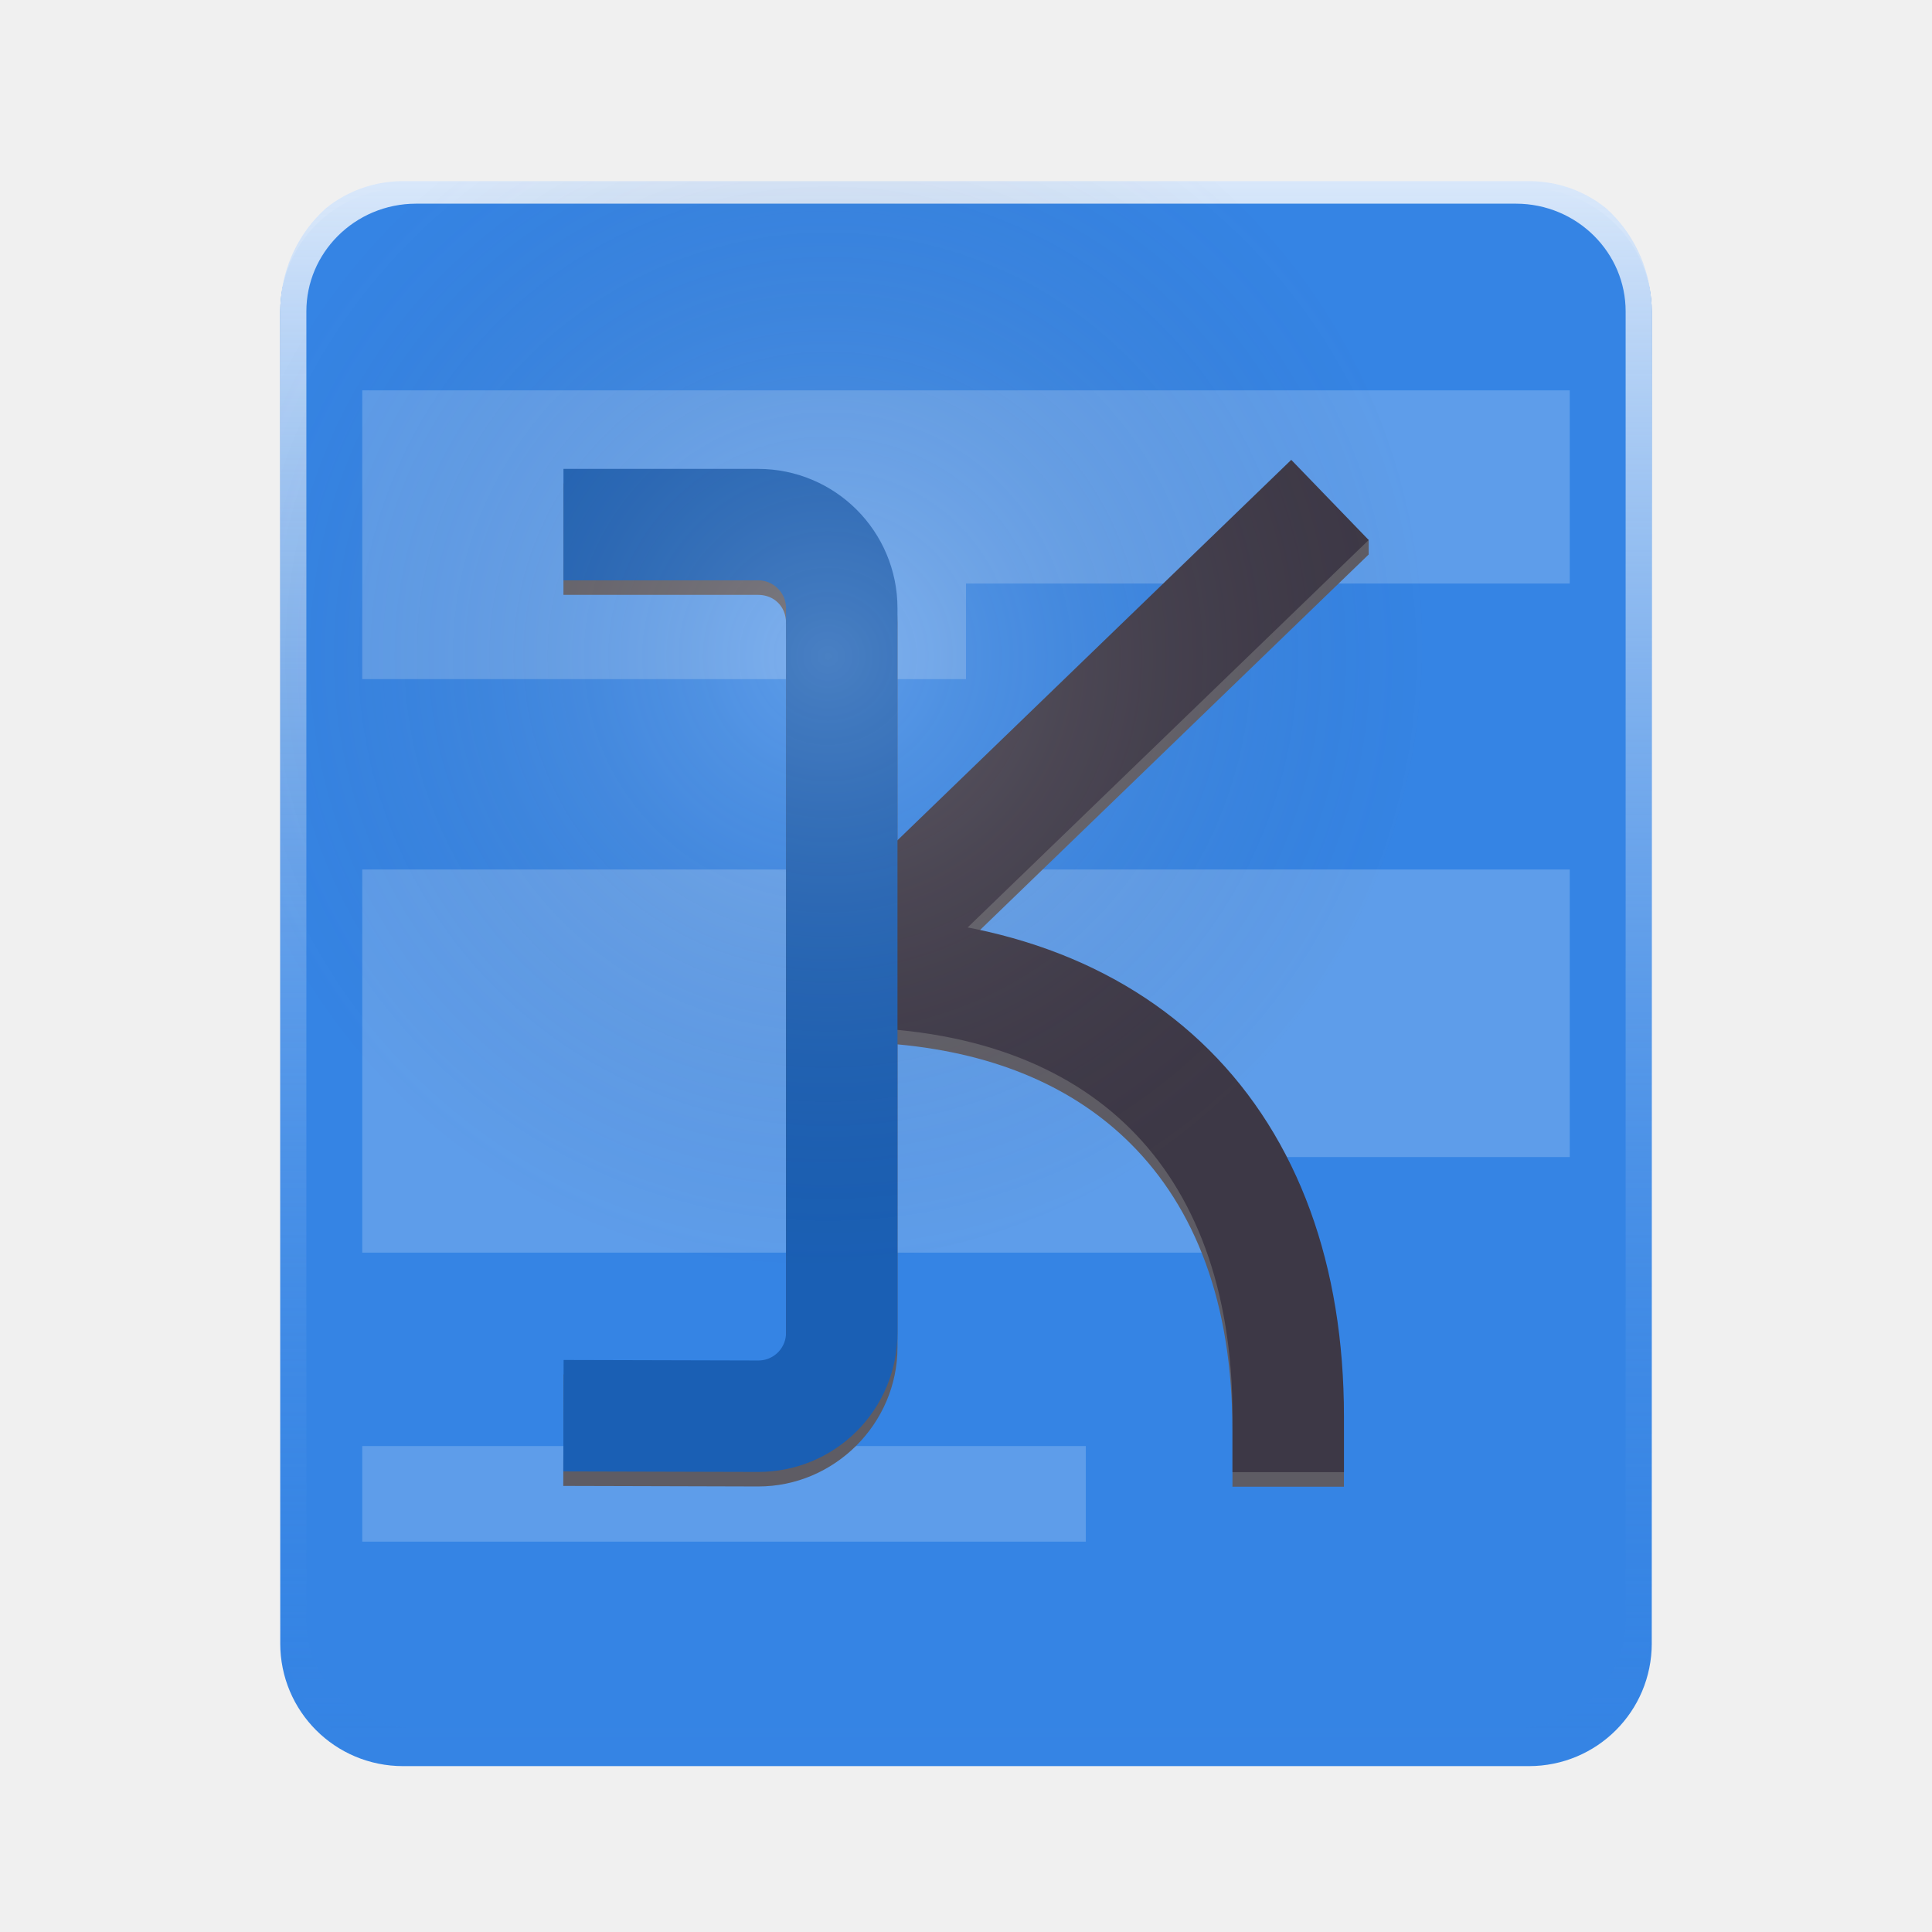
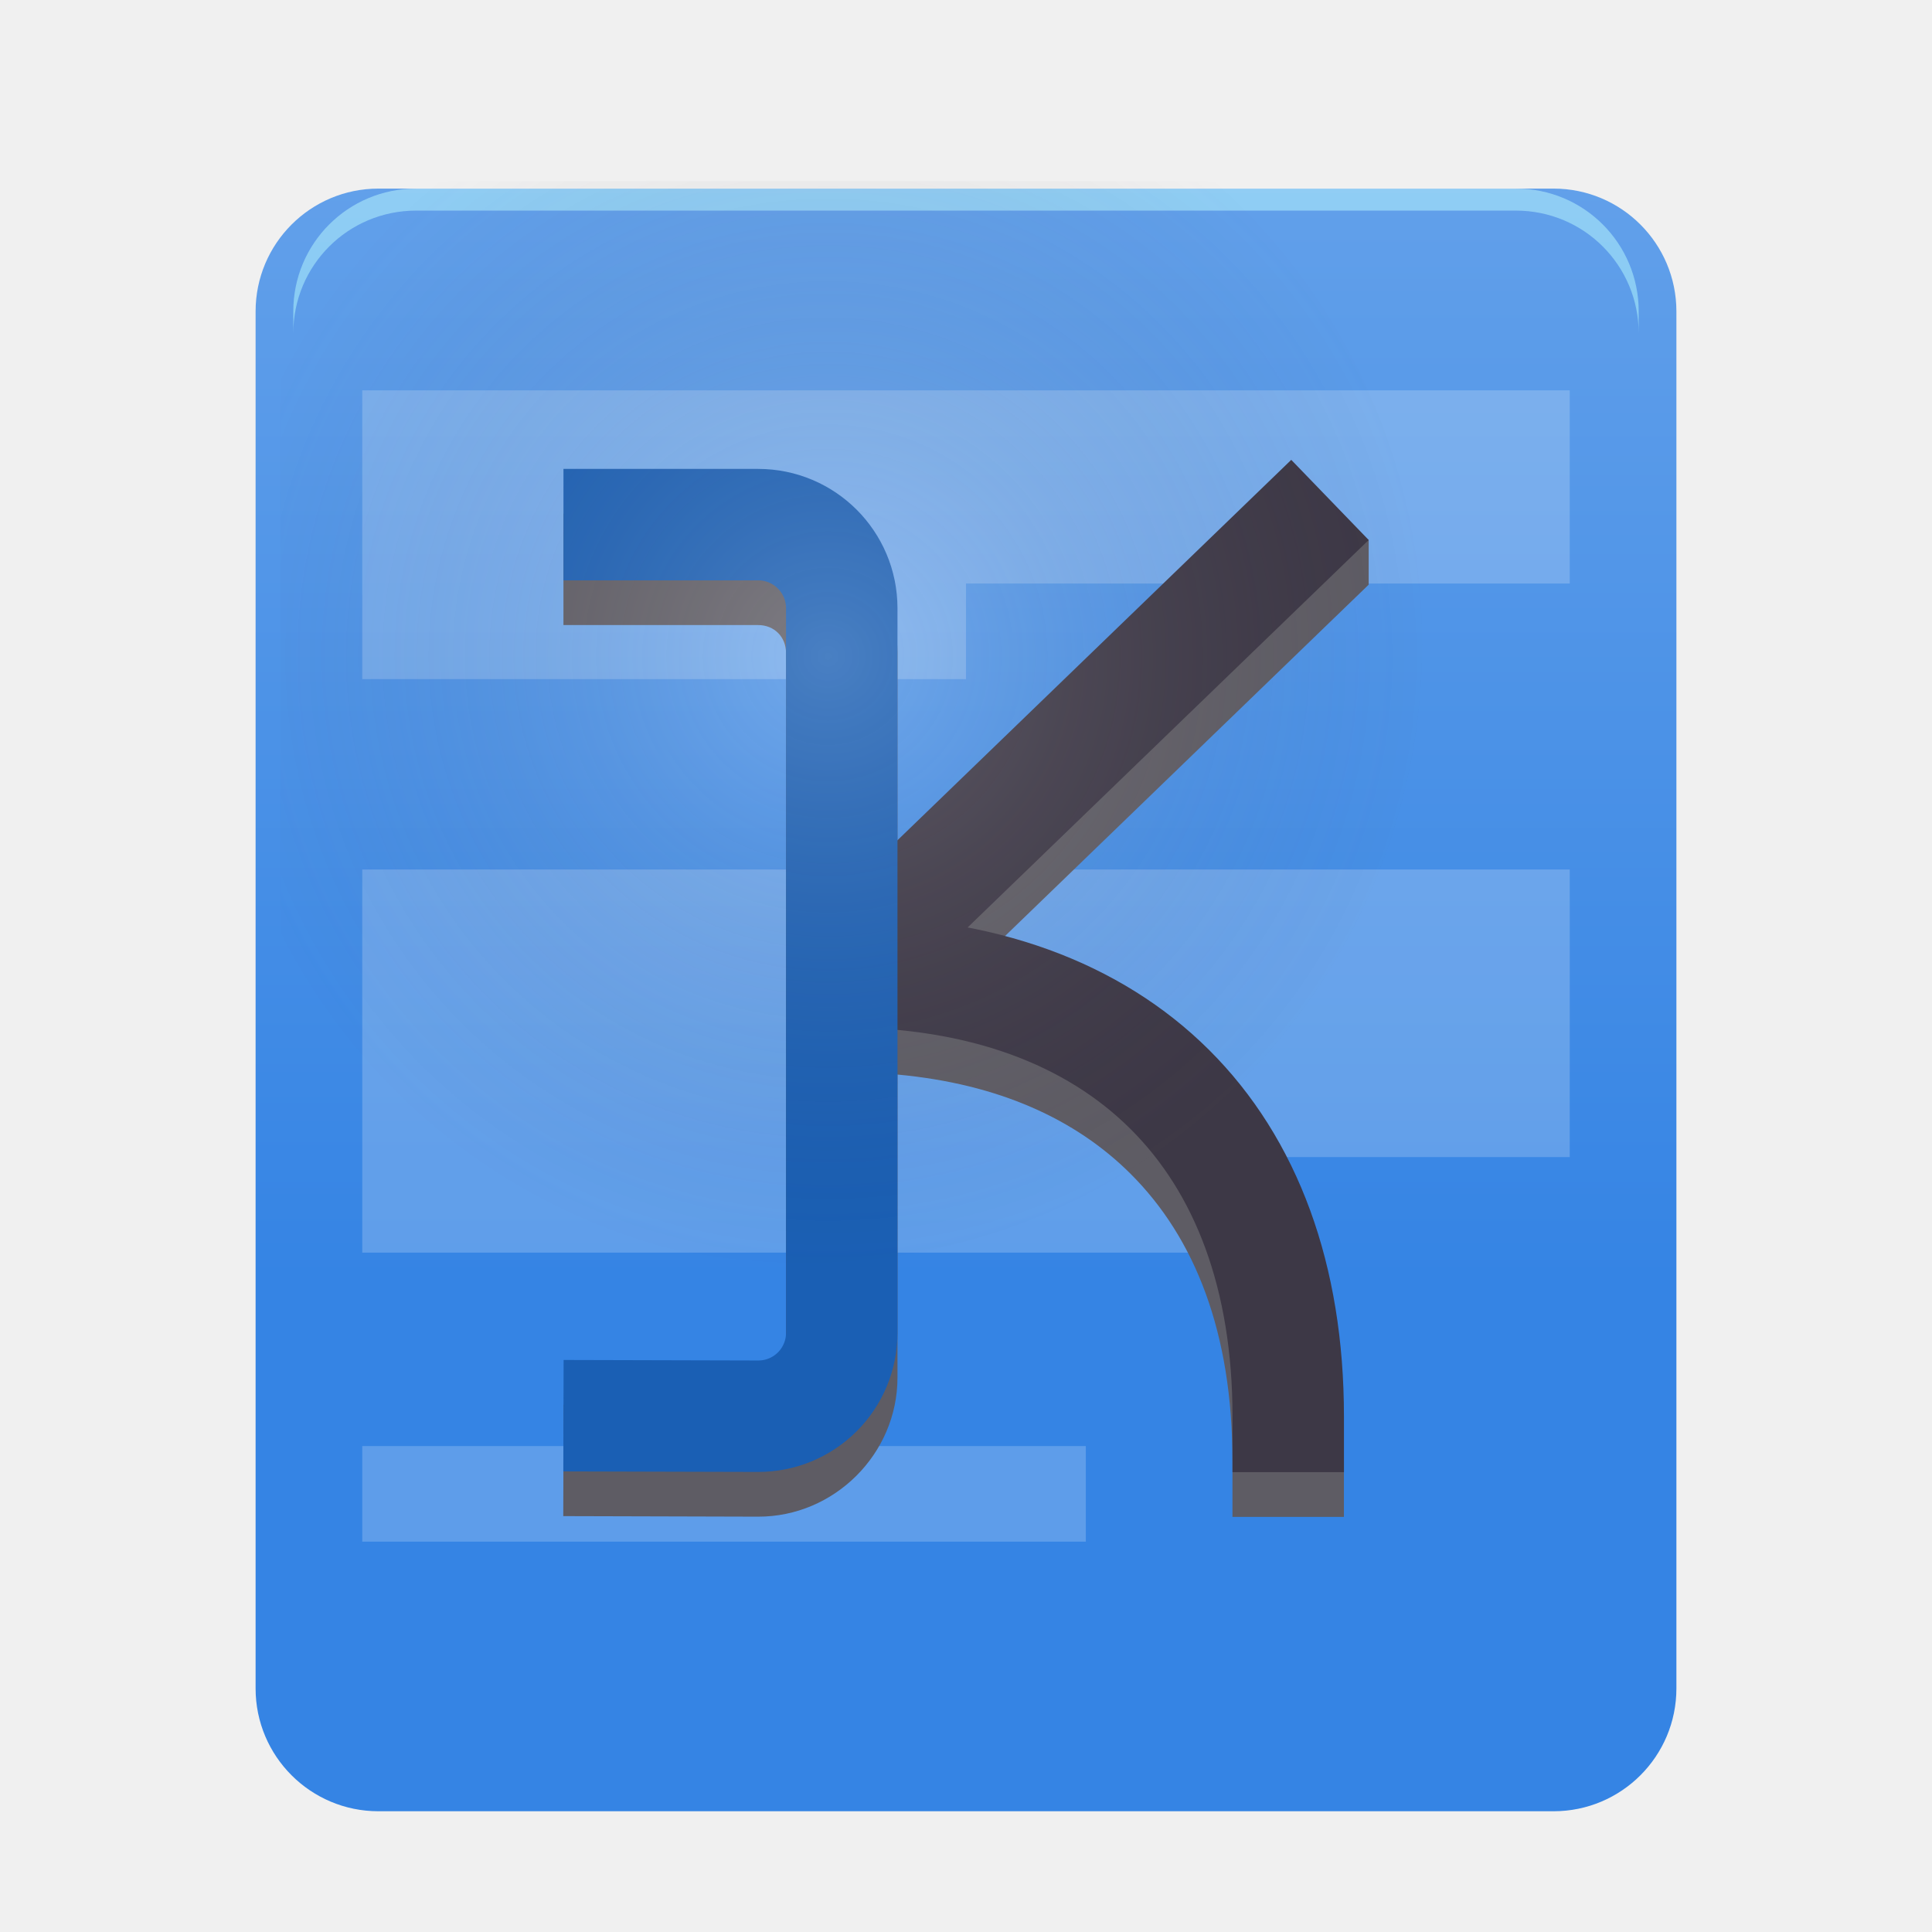
<svg xmlns="http://www.w3.org/2000/svg" xmlns:xlink="http://www.w3.org/1999/xlink" width="128" height="128" id="svg11300" version="1.0" style="display:inline;enable-background:new" viewBox="0 0 128 128">
  <defs id="defs3">
+     <linearGradient id="linearGradient1">
+       <stop style="stop-color:#3584e4;stop-opacity:1;" offset="0" id="stop1" />
+       <stop style="stop-color:#62a0ea;stop-opacity:1" offset="1" id="stop2" />
+     </linearGradient>
    <linearGradient id="linearGradient36">
      <stop style="stop-color:#ffffff;stop-opacity:1;" offset="0" id="stop36" />
      <stop style="stop-color:#3d3846;stop-opacity:0;" offset="1" id="stop37" />
    </linearGradient>
    <linearGradient id="linearGradient16">
      <stop style="stop-color:#d8e7fa;stop-opacity:1;" offset="0" id="stop17" />
      <stop style="stop-color:#3584e4;stop-opacity:0;" offset="1" id="stop18" />
    </linearGradient>
    <linearGradient y2="236" x2="96" y1="236" x1="32" gradientTransform="translate(604.8168,170.5864)" gradientUnits="userSpaceOnUse" id="linearGradient1099" xlink:href="#linearGradient1036" />
    <linearGradient id="linearGradient1036">
      <stop id="stop1032" offset="0" style="stop-color:#d5d3cf;stop-opacity:1;" />
      <stop id="stop1034" offset="1" style="stop-color:#f6f5f4;stop-opacity:1" />
    </linearGradient>
    <radialGradient r="32" fy="-76" fx="-244" cy="-76" cx="-244" gradientTransform="matrix(0.8833333,0,0,0.8833333,-460.3502,463.1197)" gradientUnits="userSpaceOnUse" id="radialGradient1103" xlink:href="#linearGradient1069" />
    <linearGradient id="linearGradient1069">
      <stop id="stop1065" offset="0" style="stop-color:#d5d3cf;stop-opacity:1" />
      <stop id="stop1067-1" offset="1" style="stop-color:#949390;stop-opacity:1" />
    </linearGradient>
    <linearGradient gradientUnits="userSpaceOnUse" y2="232" x2="64" y1="262.5" x1="64" id="linearGradient1027" xlink:href="#linearGradient1025" gradientTransform="translate(-470.5864,432.8168)" />
    <linearGradient id="linearGradient1025">
      <stop id="stop1021" offset="0" style="stop-color:#9a9996;stop-opacity:1" />
      <stop id="stop1023" offset="1" style="stop-color:#77767b;stop-opacity:1" />
    </linearGradient>
    <clipPath clipPathUnits="userSpaceOnUse" id="clipPath1609-7">
      <path id="path1611-5" d="m 252,116 28,-28 v -8 h -36 v 36 z" style="fill:#e74747;stroke:none;stroke-width:0.25px;stroke-linecap:butt;stroke-linejoin:miter;stroke-opacity:1" />
    </clipPath>
-     <linearGradient xlink:href="#linearGradient16" id="linearGradient18" x1="64" y1="184" x2="64" y2="287.505" gradientUnits="userSpaceOnUse" />
    <pattern patternUnits="userSpaceOnUse" width="19.676" height="19.676" patternTransform="translate(-49.1044,42.81947)" preserveAspectRatio="xMidYMid" id="pattern20">
      <rect style="fill:#99c1f1;fill-opacity:1;stroke:#62a0ea;stroke-width:3.722;stroke-linecap:square;stroke-linejoin:miter;stroke-miterlimit:2;stroke-dasharray:none;stroke-opacity:1;paint-order:stroke fill markers" id="rect20" width="15.954" height="15.954" x="1.861" y="1.861" rx="0" ry="0" />
    </pattern>
    <pattern patternUnits="userSpaceOnUse" width="17.954" height="17.954" patternTransform="translate(-48.24357,43.6803)" preserveAspectRatio="xMidYMid" id="pattern24">
      <rect style="fill:#99c1f1;fill-opacity:1;stroke:#72abec;stroke-width:2;stroke-linecap:square;stroke-linejoin:miter;stroke-miterlimit:2;stroke-dasharray:none;stroke-opacity:1;paint-order:stroke fill markers" id="rect24" width="15.954" height="15.954" x="1" y="1" rx="0" ry="0" />
    </pattern>
    <pattern patternUnits="userSpaceOnUse" width="17.954" height="17.954" patternTransform="translate(-48.24357,43.6803)" preserveAspectRatio="xMidYMid" id="pattern24-1">
      <rect style="fill:#99c1f1;fill-opacity:1;stroke:#72abec;stroke-width:2;stroke-linecap:square;stroke-linejoin:miter;stroke-miterlimit:2;stroke-dasharray:none;stroke-opacity:1;paint-order:stroke fill markers" id="rect24-8" width="15.954" height="15.954" x="1" y="1" rx="0" ry="0" />
    </pattern>
    <meshgradient id="meshgradient27" gradientUnits="userSpaceOnUse" x="12.495" y="184.495">
      <meshrow id="meshrow31">
        <meshpatch id="meshpatch31">
          <stop path="c 51.505,-0.495  68.673,0  103.01,0" style="stop-color:#ddecfb;stop-opacity:1" id="stop31" />
          <stop path="c 0,34.337  0,68.673  0,103.01" style="stop-color:#99c1f1;stop-opacity:1" id="stop32" />
          <stop path="c -34.337,0  -68.673,0  -103.01,0" style="stop-color:#79aceb;stop-opacity:1" id="stop33" />
          <stop path="c 0,-34.337  0,-68.673  0,-103.01" style="stop-color:#6ea6eb;stop-opacity:1" id="stop34" />
        </meshpatch>
      </meshrow>
    </meshgradient>
    <radialGradient xlink:href="#linearGradient36" id="radialGradient37" cx="44.713" cy="211.571" fx="44.713" fy="211.571" r="31.88" gradientUnits="userSpaceOnUse" gradientTransform="matrix(1.555456,0,0,1.555456,-16.61791,-115.8776)" />
    <clipPath clipPathUnits="userSpaceOnUse" id="clipPath57">
      <path d="m 26.705,184 c -4.508,0 -8.139,3.629 -8.139,8.137 v 88.736 c 0,4.508 3.631,8.137 8.139,8.137 h 74.59 c 4.508,0 8.139,-3.629 8.139,-8.137 v -88.736 c 0,-4.508 -3.631,-8.137 -8.139,-8.137 H 100.562 27.436 Z" style="display:inline;fill:url(#meshgradient57);stroke:url(#linearGradient60);stroke-width:1.86;stroke-linecap:square;stroke-miterlimit:2;paint-order:stroke fill markers;enable-background:new" id="path57" />
    </clipPath>
    <meshgradient id="meshgradient57" gradientUnits="userSpaceOnUse" gradientTransform="matrix(0.8653105,0,0,1.000016,8.619867,-0.49917)" x="12.495" y="184.495">
      <meshrow id="meshrow60">
        <meshpatch id="meshpatch60">
          <stop path="c 51.505,-0.495  68.673,0  103.01,0" style="stop-color:#ddecfb;stop-opacity:1" id="stop57" />
          <stop path="c 0,34.337  0,68.673  0,103.01" style="stop-color:#99c1f1;stop-opacity:1" id="stop58" />
          <stop path="c -34.337,0  -68.673,0  -103.01,0" style="stop-color:#79aceb;stop-opacity:1" id="stop59" />
          <stop path="c 0,-34.337  0,-68.673  0,-103.01" style="stop-color:#6ea6eb;stop-opacity:1" id="stop60" />
        </meshpatch>
      </meshrow>
    </meshgradient>
    <linearGradient xlink:href="#linearGradient16" id="linearGradient60" gradientUnits="userSpaceOnUse" gradientTransform="matrix(0.8653105,0,0,1.000016,8.619867,-0.49917)" x1="64" y1="184" x2="64" y2="287.505" />
+     <linearGradient xlink:href="#linearGradient1" id="linearGradient2" x1="64" y1="256.773" x2="64" y2="184" gradientUnits="userSpaceOnUse" />
  </defs>
  <g id="layer1" style="display:inline" transform="translate(0,-172)">
    <g id="layer2" style="display:none">
      <g style="display:inline;fill:#000000;enable-background:new" transform="matrix(7.991171,0,0,8.003641,-167.7909,-4846.078)" id="g12027" />
      <rect style="display:inline;overflow:visible;visibility:visible;fill:#f0f0f0;fill-opacity:1;fill-rule:nonzero;stroke:none;stroke-width:0.5;marker:none;enable-background:accumulate" id="rect13805" width="128" height="128" x="9.2651362e-08" y="172" />
      <g id="g883" style="fill:none;fill-opacity:0.251;stroke:#a579b3;stroke-opacity:1" transform="translate(-24,24)" />
      <g id="g900" style="fill:none;fill-opacity:0.251;stroke:#a579b3;stroke-opacity:1" transform="translate(-24,24)" />
      <rect y="172" x="160" height="16" width="16" id="rect859" style="display:inline;overflow:visible;visibility:visible;fill:#f0f0f0;fill-opacity:1;fill-rule:nonzero;stroke:none;stroke-width:0.5;marker:none;enable-background:accumulate" />
      <text xml:space="preserve" style="font-style:normal;font-variant:normal;font-weight:bold;font-stretch:normal;font-size:4px;line-height:125%;font-family:Cantarell;-inkscape-font-specification:'Cantarell, Bold';text-align:start;writing-mode:lr-tb;text-anchor:start;display:inline;fill:#000000;fill-opacity:1;stroke:none;stroke-width:0.333;enable-background:new" x="0" y="164" id="text863">
        <tspan style="font-size:4px;stroke-width:0.333" id="tspan861" x="0" y="164">Hicolor</tspan>
      </text>
      <text id="text867" y="164" x="160" style="font-style:normal;font-variant:normal;font-weight:bold;font-stretch:normal;font-size:4px;line-height:125%;font-family:Cantarell;-inkscape-font-specification:'Cantarell, Bold';text-align:start;writing-mode:lr-tb;text-anchor:start;display:inline;fill:#000000;fill-opacity:1;stroke:none;stroke-width:0.333;enable-background:new" xml:space="preserve">
        <tspan y="164" x="160" id="tspan865" style="font-size:4px;stroke-width:0.333">Symbolic</tspan>
      </text>
    </g>
    <g id="layer9" style="display:none" />
    <g id="layer3" style="display:none">
      <circle cx="64" cy="236" r="59.504" id="circle2892" style="display:inline;opacity:0.1;vector-effect:none;fill:none;fill-opacity:1;stroke:#000000;stroke-width:0.99;stroke-linecap:butt;stroke-linejoin:miter;stroke-miterlimit:4;stroke-dasharray:0.99, 0.99;stroke-dashoffset:0;stroke-opacity:1;marker:none;marker-start:none;marker-mid:none;marker-end:none;paint-order:normal;enable-background:new" />
      <rect ry="8" rx="8" y="180.495" x="20.495" height="111.01" width="87.01" id="rect2894" style="display:inline;opacity:0.1;vector-effect:none;fill:none;fill-opacity:1;stroke:#000000;stroke-width:0.99;stroke-linecap:butt;stroke-linejoin:miter;stroke-miterlimit:4;stroke-dasharray:0.99, 0.99;stroke-dashoffset:0;stroke-opacity:1;marker:none;marker-start:none;marker-mid:none;marker-end:none;paint-order:normal;enable-background:new" />
      <rect ry="8" rx="8" y="184.495" x="12.495" height="103.01" width="103.01" id="rect2896" style="display:inline;opacity:0.1;vector-effect:none;fill:none;fill-opacity:1;stroke:#000000;stroke-width:0.99;stroke-linecap:butt;stroke-linejoin:miter;stroke-miterlimit:4;stroke-dasharray:0.99, 0.99;stroke-dashoffset:0;stroke-opacity:1;marker:none;marker-start:none;marker-mid:none;marker-end:none;paint-order:normal;enable-background:new" />
      <rect ry="8" rx="8" y="200.495" x="8.495" height="87.01" width="111.01" id="rect2898" style="display:inline;opacity:0.1;vector-effect:none;fill:none;fill-opacity:1;stroke:#000000;stroke-width:0.99;stroke-linecap:butt;stroke-linejoin:miter;stroke-miterlimit:4;stroke-dasharray:0.99, 0.99;stroke-dashoffset:0;stroke-opacity:1;marker:none;marker-start:none;marker-mid:none;marker-end:none;paint-order:normal;enable-background:new" />
      <path id="path2900" d="M 2.6203015e-5,289 H 128" style="display:inline;fill:none;stroke:#62a0ea;stroke-width:2;stroke-linecap:butt;stroke-linejoin:miter;stroke-miterlimit:4;stroke-dasharray:none;stroke-opacity:1;enable-background:new" />
    </g>
+     <rect style="display:inline;fill:url(#linearGradient2);fill-opacity:1;stroke:none;stroke-width:1.953;stroke-linecap:square;stroke-linejoin:miter;stroke-miterlimit:2;stroke-dasharray:none;stroke-opacity:1;paint-order:stroke fill markers;enable-background:new" id="rect16-0" width="94.132" height="107.505" x="16.934" y="184.495" ry="8.137" rx="8.137" />
    <g id="g57" clip-path="url(#clipPath57)">
-       <g id="g35" transform="matrix(0.8653105,0,0,1.000016,8.620131,-0.00369934)">
-         <rect style="display:inline;fill:#3584e4;fill-opacity:1;stroke:none;stroke-width:2.039;stroke-linecap:square;stroke-linejoin:miter;stroke-miterlimit:2;stroke-dasharray:none;stroke-opacity:1;paint-order:stroke fill markers;enable-background:new" id="rect16-0" width="105.009" height="105.009" x="11.496" y="184.496" ry="8.137" rx="9.403" />
-         <rect style="display:inline;fill:url(#meshgradient27);stroke:url(#linearGradient18);stroke-width:2;stroke-linecap:square;stroke-linejoin:miter;stroke-miterlimit:2;stroke-dasharray:none;stroke-opacity:1;paint-order:stroke fill markers;enable-background:new" id="rect16" width="103.01" height="103.01" x="12.495" y="184.495" ry="8.137" rx="9.403" />
-       </g>
+       <rect style="display:inline;fill:url(#meshgradient27);stroke:none;stroke-width:2;stroke-linecap:square;stroke-linejoin:miter;stroke-miterlimit:2;stroke-dasharray:none;stroke-opacity:1;paint-order:stroke fill markers;enable-background:new" id="rect16" width="103.01" height="103.01" x="12.495" y="184.495" ry="8.137" rx="9.403" transform="matrix(0.8653105,0,0,1.000016,8.620131,-0.0037)" />
+       <path d="m 27.57,184.494 c -4.508,0 -8.139,3.629 -8.139,8.137 v 1.459 c 0,-4.508 3.631,-8.137 8.139,-8.137 h 72.861 c 4.508,0 8.137,3.629 8.137,8.137 v -1.459 c 0,-4.508 -3.629,-8.137 -8.137,-8.137 z" style="display:inline;opacity:0.48;mix-blend-mode:overlay;fill:#ffffff;fill-opacity:1;stroke-width:1.86;stroke-linecap:square;stroke-miterlimit:2;paint-order:stroke fill markers;enable-background:new" id="path1" />
      <path d="m 24,197.862 v 12.799 6.331 h 40 v -6.331 h 40 v -12.799 z" style="opacity:0.204;fill:#ffffff;stroke-width:1.534;stroke-linecap:square;stroke-miterlimit:2;paint-order:stroke fill markers" id="path34" />
      <path d="m 24,229.606 v 19.053 6.331 h 55.734 v -6.331 H 104 v -19.053 z" style="display:inline;opacity:0.204;fill:#ffffff;stroke-width:1.872;stroke-linecap:square;stroke-miterlimit:2;paint-order:stroke fill markers;enable-background:new" id="path35" />
      <rect style="display:inline;opacity:0.204;fill:#ffffff;fill-opacity:1;stroke:none;stroke-width:0.835;stroke-linecap:square;stroke-linejoin:miter;stroke-miterlimit:2;stroke-dasharray:none;stroke-opacity:1;paint-order:stroke fill markers;enable-background:new" id="rect34-3-2-8" width="47.938" height="6.331" x="24" y="267.806" rx="0" ry="0" />
      <g id="g26" transform="matrix(0.8272559,0,0,0.8272559,11.0612,39.10232)">
-         <path d="m 90.041,198.636 -3.211,3.102 -28.325,27.366 v -14.173 -4.41 c 0,-6.109 -5.049,-11.158 -11.158,-11.158 H 36.216 31.754 v 8.927 h 4.462 11.132 c 1.285,5e-5 2.231,0.946 2.231,2.231 v 4.41 35.703 17.922 c 0,1.278 -0.944,2.218 -2.222,2.215 l -11.127,-0.031 -4.465,-0.014 -0.026,8.927 4.465,0.012 11.13,0.031 c 6.11,0.016 11.172,-5.029 11.172,-11.139 v -17.922 -6.346 c 8.083,0.747 14.256,3.557 18.656,7.938 5.179,5.156 8.171,12.749 8.171,23.024 v 4.465 h 8.927 v -4.465 c 0,-12.056 -3.696,-22.276 -10.799,-29.347 -5.036,-5.013 -11.708,-8.222 -19.435,-9.72 l 29.004,-28.025 3.213,-3.102 z" style="baseline-shift:baseline;display:inline;overflow:visible;opacity:1;vector-effect:none;fill:#5e5c64;stroke-width:1.209;stroke-linecap:square;enable-background:accumulate;stop-color:#000000;stop-opacity:1" id="path60" />
-         <path style="opacity:1;fill:#5e5c64;fill-opacity:1;stroke:none;stroke-width:2.418;stroke-linecap:square;stroke-linejoin:miter;stroke-miterlimit:2;stroke-dasharray:none;stroke-opacity:1;paint-order:stroke fill markers" d="m 96.243,205.056 v -1.173 h -6.034 v 2.021 z" id="path61" />
+         <path d="m 90.041,201.054 -3.211,3.102 -28.325,27.366 v -14.173 -4.41 c 0,-6.109 -5.049,-11.158 -11.158,-11.158 H 36.216 31.754 v 8.927 h 4.462 11.132 c 1.285,5e-5 2.231,0.946 2.231,2.231 v 4.41 35.703 17.922 c 0,1.278 -0.944,2.218 -2.222,2.215 l -11.127,-0.031 -4.465,-0.014 -0.026,8.927 4.465,0.012 11.13,0.031 c 6.11,0.016 11.172,-5.029 11.172,-11.139 v -17.922 -6.346 c 8.083,0.747 14.256,3.557 18.656,7.938 5.179,5.156 8.171,12.749 8.171,23.024 v 4.465 h 8.927 v -4.465 c 0,-12.056 -3.696,-22.276 -10.799,-29.347 -5.036,-5.013 -11.708,-8.222 -19.435,-9.72 l 29.004,-28.025 3.213,-3.102 z" style="baseline-shift:baseline;display:inline;overflow:visible;opacity:1;vector-effect:none;fill:#5e5c64;stroke-width:1.209;stroke-linecap:square;enable-background:accumulate;stop-color:#000000;stop-opacity:1" id="path60" />
+         <path style="opacity:1;fill:#5e5c64;fill-opacity:1;stroke:none;stroke-width:2.418;stroke-linecap:square;stroke-linejoin:miter;stroke-miterlimit:2;stroke-dasharray:none;stroke-opacity:1;paint-order:stroke fill markers" d="m 96.243,207.474 3e-6,-3.591 h -6.034 v 2.021 z" id="path61" />
        <g id="g9" transform="matrix(2.231446,0,0,2.231446,-106.5946,15.22339)" style="display:inline;enable-background:new">
          <path style="display:inline;fill:none;fill-opacity:1;stroke:#3d3846;stroke-width:4;stroke-linecap:square;stroke-linejoin:miter;stroke-miterlimit:2;stroke-dasharray:none;stroke-opacity:1;enable-background:new" d="M 88.072,84.503 71.986,100.043 c 10.035,0.002 16.026,5.956 16.026,15.964" id="path5" />
          <path style="fill:none;fill-opacity:1;stroke:#1a5fb4;stroke-width:4;stroke-linecap:square;stroke-dasharray:none;stroke-opacity:1" d="m 64,84 4.988,1.73e-4 a 3,3 45.001 0 1 3,3 v 1.976 l 6e-6,16 2e-6,8.031 a 2.992,2.992 135.077 0 1 -3,2.992 L 64,115.986" id="path4" />
        </g>
      </g>
      <circle style="display:inline;opacity:0.204;fill:url(#radialGradient37);stroke:none;stroke-width:3.761;stroke-linecap:square;stroke-linejoin:miter;stroke-miterlimit:2;stroke-dasharray:none;stroke-opacity:1;paint-order:stroke fill markers;enable-background:new" id="path36" cx="50.937" cy="212.214" r="49.588" transform="matrix(0.8272559,0,0,0.8272559,11.0612,39.10232)" />
    </g>
  </g>
</svg>
